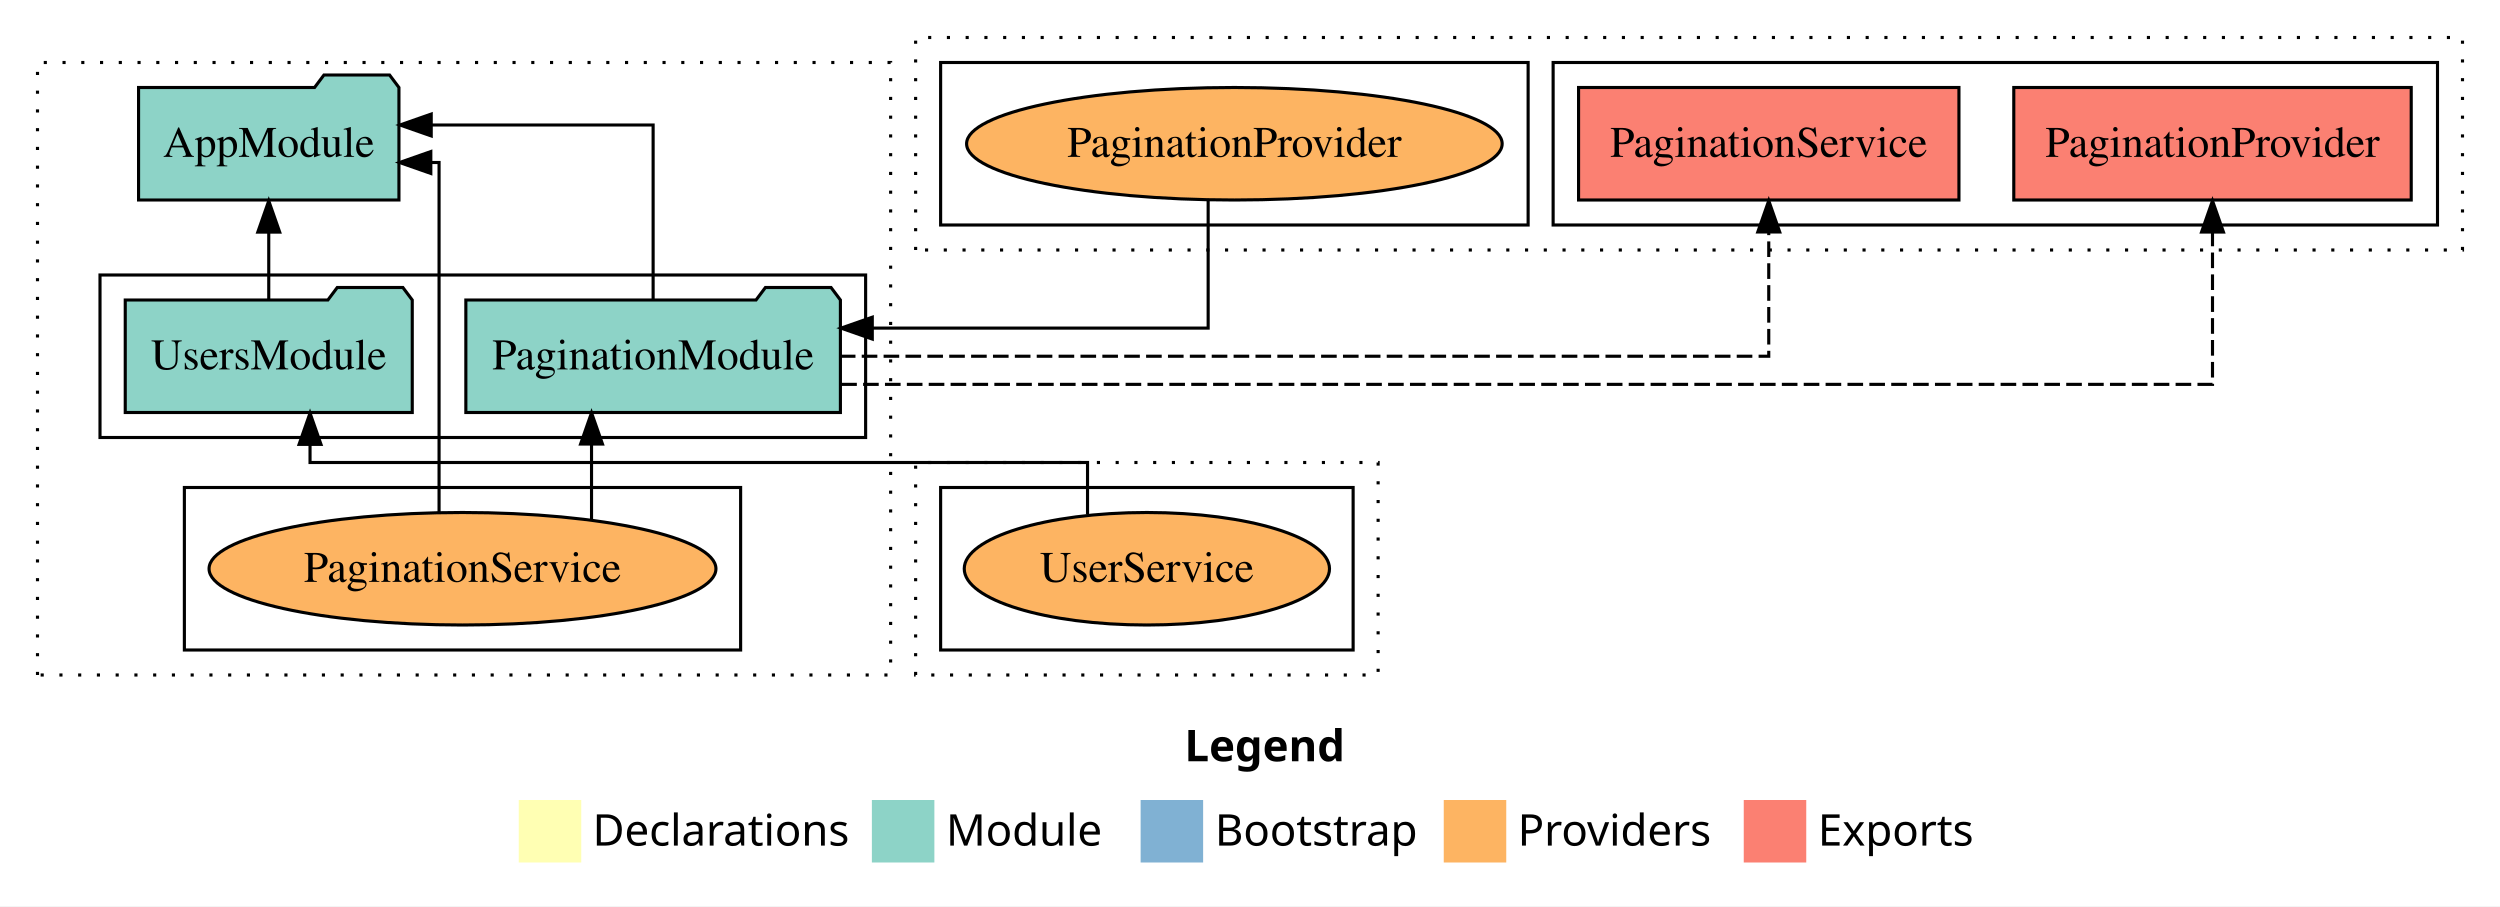
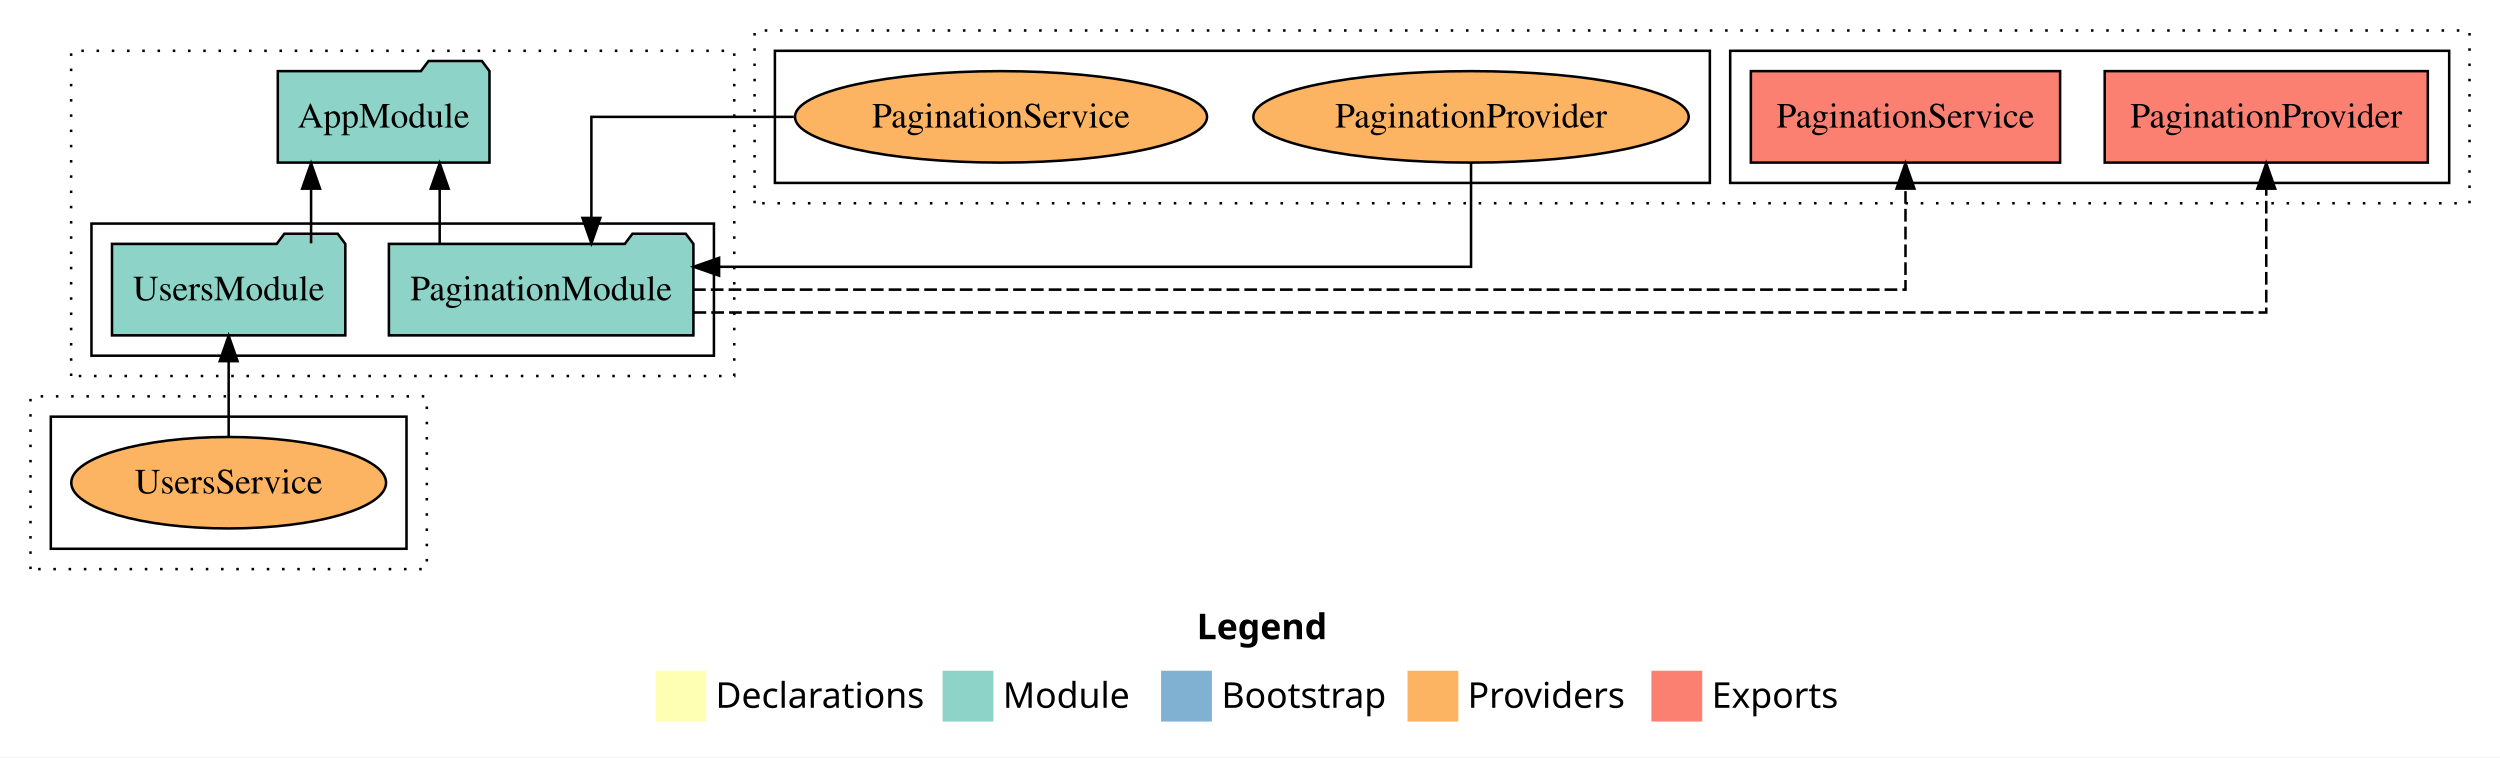
- <svg xmlns="http://www.w3.org/2000/svg" width="800pt" height="290pt" viewBox="0.00 0.00 800.00 290.00">
-   <g id="graph0" class="graph" transform="scale(1 1) rotate(0) translate(4 286)">
-     <polygon fill="white" stroke="transparent" points="-4,4 -4,-286 796,-286 796,4 -4,4" />
-     <text text-anchor="start" x="375.01" y="-42.4" font-family="Times-12" font-weight="bold" font-size="14.00">Legend</text>
-     <polygon fill="#ffffb3" stroke="transparent" points="162,-10 162,-30 182,-30 182,-10 162,-10" />
-     <text text-anchor="start" x="185.63" y="-15.4" font-family="Times-12" font-size="14.00">  Declarations</text>
-     <polygon fill="#8dd3c7" stroke="transparent" points="275,-10 275,-30 295,-30 295,-10 275,-10" />
-     <text text-anchor="start" x="298.73" y="-15.4" font-family="Times-12" font-size="14.00">  Module</text>
-     <polygon fill="#80b1d3" stroke="transparent" points="361,-10 361,-30 381,-30 381,-10 361,-10" />
-     <text text-anchor="start" x="384.78" y="-15.4" font-family="Times-12" font-size="14.00">  Bootstrap</text>
-     <polygon fill="#fdb462" stroke="transparent" points="458,-10 458,-30 478,-30 478,-10 458,-10" />
-     <text text-anchor="start" x="481.67" y="-15.4" font-family="Times-12" font-size="14.00">  Providers</text>
-     <polygon fill="#fb8072" stroke="transparent" points="554,-10 554,-30 574,-30 574,-10 554,-10" />
-     <text text-anchor="start" x="577.73" y="-15.4" font-family="Times-12" font-size="14.00">  Exports</text>
+ <svg xmlns="http://www.w3.org/2000/svg" width="984pt" height="298pt" viewBox="0.00 0.00 984.00 298.00">
+   <g id="graph0" class="graph" transform="scale(1 1) rotate(0) translate(4 294)">
+     <polygon fill="white" stroke="transparent" points="-4,4 -4,-294 980,-294 980,4 -4,4" />
+     <text text-anchor="start" x="467.01" y="-42.4" font-family="Times-12" font-weight="bold" font-size="14.00">Legend</text>
+     <polygon fill="#ffffb3" stroke="transparent" points="254,-10 254,-30 274,-30 274,-10 254,-10" />
+     <text text-anchor="start" x="277.63" y="-15.4" font-family="Times-12" font-size="14.00">  Declarations</text>
+     <polygon fill="#8dd3c7" stroke="transparent" points="367,-10 367,-30 387,-30 387,-10 367,-10" />
+     <text text-anchor="start" x="390.73" y="-15.4" font-family="Times-12" font-size="14.00">  Module</text>
+     <polygon fill="#80b1d3" stroke="transparent" points="453,-10 453,-30 473,-30 473,-10 453,-10" />
+     <text text-anchor="start" x="476.78" y="-15.4" font-family="Times-12" font-size="14.00">  Bootstrap</text>
+     <polygon fill="#fdb462" stroke="transparent" points="550,-10 550,-30 570,-30 570,-10 550,-10" />
+     <text text-anchor="start" x="573.67" y="-15.4" font-family="Times-12" font-size="14.00">  Providers</text>
+     <polygon fill="#fb8072" stroke="transparent" points="646,-10 646,-30 666,-30 666,-10 646,-10" />
+     <text text-anchor="start" x="669.73" y="-15.4" font-family="Times-12" font-size="14.00">  Exports</text>
    <g id="clust1" class="cluster">
-       <polygon fill="none" stroke="black" stroke-dasharray="1,5" points="8,-70 8,-266 281,-266 281,-70 8,-70" />
+       <polygon fill="none" stroke="black" stroke-dasharray="1,5" points="24,-146 24,-274 285,-274 285,-146 24,-146" />
    </g>
    <g id="clust3" class="cluster">
-       <polygon fill="none" stroke="black" points="28,-146 28,-198 273,-198 273,-146 28,-146" />
-     </g>
-     <g id="clust6" class="cluster">
-       <polygon fill="none" stroke="black" points="55,-78 55,-130 233,-130 233,-78 55,-78" />
+       <polygon fill="none" stroke="black" points="32,-154 32,-206 277,-206 277,-154 32,-154" />
    </g>
    <g id="clust7" class="cluster">
-       <polygon fill="none" stroke="black" stroke-dasharray="1,5" points="289,-206 289,-274 784,-274 784,-206 289,-206" />
+       <polygon fill="none" stroke="black" stroke-dasharray="1,5" points="293,-214 293,-282 968,-282 968,-214 293,-214" />
    </g>
    <g id="clust10" class="cluster">
-       <polygon fill="none" stroke="black" points="493,-214 493,-266 776,-266 776,-214 493,-214" />
+       <polygon fill="none" stroke="black" points="677,-222 677,-274 960,-274 960,-222 677,-222" />
    </g>
    <g id="clust12" class="cluster">
-       <polygon fill="none" stroke="black" points="297,-214 297,-266 485,-266 485,-214 297,-214" />
+       <polygon fill="none" stroke="black" points="301,-222 301,-274 669,-274 669,-222 301,-222" />
    </g>
    <g id="clust13" class="cluster">
-       <polygon fill="none" stroke="black" stroke-dasharray="1,5" points="289,-70 289,-138 437,-138 437,-70 289,-70" />
+       <polygon fill="none" stroke="black" stroke-dasharray="1,5" points="8,-70 8,-138 164,-138 164,-70 8,-70" />
    </g>
    <g id="clust18" class="cluster">
-       <polygon fill="none" stroke="black" points="297,-78 297,-130 429,-130 429,-78 297,-78" />
+       <polygon fill="none" stroke="black" points="16,-78 16,-130 156,-130 156,-78 16,-78" />
    </g>
    <g id="node1" class="node">
-       <polygon fill="#8dd3c7" stroke="black" points="264.93,-190 261.93,-194 240.93,-194 237.93,-190 145.07,-190 145.07,-154 264.93,-154 264.93,-190" />
-       <text text-anchor="middle" x="205" y="-167.8" font-family="Times,serif" font-size="14.00">PaginationModule</text>
+       <polygon fill="#8dd3c7" stroke="black" points="268.93,-198 265.93,-202 244.93,-202 241.93,-198 149.07,-198 149.07,-162 268.93,-162 268.93,-198" />
+       <text text-anchor="middle" x="209" y="-175.8" font-family="Times,serif" font-size="14.00">PaginationModule</text>
    </g>
    <g id="node3" class="node">
-       <polygon fill="#8dd3c7" stroke="black" points="123.66,-258 120.66,-262 99.66,-262 96.66,-258 40.34,-258 40.34,-222 123.66,-222 123.66,-258" />
-       <text text-anchor="middle" x="82" y="-235.8" font-family="Times,serif" font-size="14.00">AppModule</text>
+       <polygon fill="#8dd3c7" stroke="black" points="188.66,-266 185.66,-270 164.66,-270 161.66,-266 105.34,-266 105.34,-230 188.66,-230 188.66,-266" />
+       <text text-anchor="middle" x="147" y="-243.8" font-family="Times,serif" font-size="14.00">AppModule</text>
    </g>
    <g id="edge1" class="edge">
-       <path fill="none" stroke="black" d="M205,-190.29C205,-212.21 205,-246 205,-246 205,-246 133.99,-246 133.99,-246" />
-       <polygon fill="black" stroke="black" points="133.99,-242.5 123.99,-246 133.99,-249.5 133.99,-242.5" />
+       <path fill="none" stroke="black" d="M169.06,-198.22C169.06,-198.22 169.06,-219.73 169.06,-219.73" />
+       <polygon fill="black" stroke="black" points="165.56,-219.73 169.06,-229.73 172.56,-219.73 165.56,-219.73" />
+     </g>
+     <g id="node4" class="node">
+       <polygon fill="#fb8072" stroke="black" points="951.59,-266 824.41,-266 824.41,-230 951.59,-230 951.59,-266" />
+       <text text-anchor="middle" x="888" y="-243.8" font-family="Times,serif" font-size="14.00">PaginationProvider </text>
+     </g>
+     <g id="edge3" class="edge">
+       <path fill="none" stroke="black" stroke-dasharray="5,2" d="M268.96,-171C434.89,-171 888,-171 888,-171 888,-171 888,-219.75 888,-219.75" />
+       <polygon fill="black" stroke="black" points="884.5,-219.75 888,-229.75 891.5,-219.75 884.5,-219.75" />
    </g>
    <g id="node5" class="node">
-       <polygon fill="#fb8072" stroke="black" points="767.59,-258 640.41,-258 640.41,-222 767.59,-222 767.59,-258" />
-       <text text-anchor="middle" x="704" y="-235.8" font-family="Times,serif" font-size="14.00">PaginationProvider </text>
+       <polygon fill="#fb8072" stroke="black" points="806.86,-266 685.14,-266 685.14,-230 806.86,-230 806.86,-266" />
+       <text text-anchor="middle" x="746" y="-243.8" font-family="Times,serif" font-size="14.00">PaginationService </text>
    </g>
    <g id="edge4" class="edge">
-       <path fill="none" stroke="black" stroke-dasharray="5,2" d="M265.19,-163C397.91,-163 704,-163 704,-163 704,-163 704,-211.75 704,-211.75" />
-       <polygon fill="black" stroke="black" points="700.5,-211.75 704,-221.75 707.5,-211.75 700.5,-211.75" />
+       <path fill="none" stroke="black" stroke-dasharray="5,2" d="M268.78,-180C408.75,-180 746,-180 746,-180 746,-180 746,-219.78 746,-219.78" />
+       <polygon fill="black" stroke="black" points="742.5,-219.78 746,-229.78 749.5,-219.78 742.5,-219.78" />
+     </g>
+     <g id="node2" class="node">
+       <polygon fill="#8dd3c7" stroke="black" points="131.92,-198 128.92,-202 107.92,-202 104.92,-198 40.08,-198 40.08,-162 131.92,-162 131.92,-198" />
+       <text text-anchor="middle" x="86" y="-175.8" font-family="Times,serif" font-size="14.00">UsersModule</text>
+     </g>
+     <g id="edge2" class="edge">
+       <path fill="none" stroke="black" d="M118.44,-198.22C118.44,-198.22 118.44,-219.73 118.44,-219.73" />
+       <polygon fill="black" stroke="black" points="114.94,-219.73 118.44,-229.73 121.94,-219.73 114.94,-219.73" />
    </g>
    <g id="node6" class="node">
-       <polygon fill="#fb8072" stroke="black" points="622.86,-258 501.14,-258 501.14,-222 622.86,-222 622.86,-258" />
-       <text text-anchor="middle" x="562" y="-235.8" font-family="Times,serif" font-size="14.00">PaginationService </text>
+       <ellipse fill="#fdb462" stroke="black" cx="575" cy="-248" rx="85.69" ry="18" />
+       <text text-anchor="middle" x="575" y="-243.8" font-family="Times,serif" font-size="14.00">PaginationProvider</text>
    </g>
    <g id="edge5" class="edge">
-       <path fill="none" stroke="black" stroke-dasharray="5,2" d="M264.75,-172C366.38,-172 562,-172 562,-172 562,-172 562,-211.78 562,-211.78" />
-       <polygon fill="black" stroke="black" points="558.5,-211.78 562,-221.78 565.5,-211.78 558.5,-211.78" />
+       <path fill="none" stroke="black" d="M575,-229.98C575,-212.63 575,-189 575,-189 575,-189 279.03,-189 279.03,-189" />
+       <polygon fill="black" stroke="black" points="279.03,-185.5 269.03,-189 279.03,-192.5 279.03,-185.5" />
    </g>
-     <g id="node2" class="node">
-       <polygon fill="#8dd3c7" stroke="black" points="127.92,-190 124.92,-194 103.92,-194 100.92,-190 36.08,-190 36.08,-154 127.92,-154 127.92,-190" />
-       <text text-anchor="middle" x="82" y="-167.8" font-family="Times,serif" font-size="14.00">UsersModule</text>
+     <g id="node7" class="node">
+       <ellipse fill="#fdb462" stroke="black" cx="390" cy="-248" rx="81.1" ry="18" />
+       <text text-anchor="middle" x="390" y="-243.8" font-family="Times,serif" font-size="14.00">PaginationService</text>
    </g>
-     <g id="edge2" class="edge">
-       <path fill="none" stroke="black" d="M82,-190.22C82,-190.22 82,-211.73 82,-211.73" />
-       <polygon fill="black" stroke="black" points="78.5,-211.73 82,-221.73 85.5,-211.73 78.5,-211.73" />
+     <g id="edge6" class="edge">
+       <path fill="none" stroke="black" d="M308.44,-248C268.45,-248 228.77,-248 228.77,-248 228.77,-248 228.77,-208.22 228.77,-208.22" />
+       <polygon fill="black" stroke="black" points="232.27,-208.22 228.77,-198.22 225.27,-208.22 232.27,-208.22" />
    </g>
-     <g id="node4" class="node">
-       <ellipse fill="#fdb462" stroke="black" cx="144" cy="-104" rx="81.1" ry="18" />
-       <text text-anchor="middle" x="144" y="-99.8" font-family="Times,serif" font-size="14.00">PaginationService</text>
+     <g id="node8" class="node">
+       <ellipse fill="#fdb462" stroke="black" cx="86" cy="-104" rx="61.95" ry="18" />
+       <text text-anchor="middle" x="86" y="-99.8" font-family="Times,serif" font-size="14.00">UsersService</text>
    </g>
    <g id="edge7" class="edge">
-       <path fill="none" stroke="black" d="M185.29,-119.77C185.29,-119.77 185.29,-143.91 185.29,-143.91" />
-       <polygon fill="black" stroke="black" points="181.79,-143.91 185.29,-153.91 188.79,-143.91 181.79,-143.91" />
-     </g>
-     <g id="edge3" class="edge">
-       <path fill="none" stroke="black" d="M136.5,-122.08C136.5,-157.8 136.5,-234 136.5,-234 136.5,-234 133.86,-234 133.86,-234" />
-       <polygon fill="black" stroke="black" points="133.86,-230.5 123.86,-234 133.86,-237.5 133.86,-230.5" />
-     </g>
-     <g id="node7" class="node">
-       <ellipse fill="#fdb462" stroke="black" cx="391" cy="-240" rx="85.69" ry="18" />
-       <text text-anchor="middle" x="391" y="-235.8" font-family="Times,serif" font-size="14.00">PaginationProvider</text>
-     </g>
-     <g id="edge6" class="edge">
-       <path fill="none" stroke="black" d="M382.61,-221.98C382.61,-204.63 382.61,-181 382.61,-181 382.61,-181 275.13,-181 275.13,-181" />
-       <polygon fill="black" stroke="black" points="275.13,-177.5 265.13,-181 275.13,-184.5 275.13,-177.5" />
-     </g>
-     <g id="node8" class="node">
-       <ellipse fill="#fdb462" stroke="black" cx="363" cy="-104" rx="58.44" ry="18" />
-       <text text-anchor="middle" x="363" y="-99.8" font-family="Times,serif" font-size="14.00">UserService</text>
-     </g>
-     <g id="edge8" class="edge">
-       <path fill="none" stroke="black" d="M344.01,-121.4C344.01,-129.76 344.01,-138 344.01,-138 344.01,-138 95.21,-138 95.21,-138 95.21,-138 95.21,-143.81 95.21,-143.81" />
-       <polygon fill="black" stroke="black" points="91.71,-143.81 95.21,-153.81 98.71,-143.81 91.71,-143.81" />
+       <path fill="none" stroke="black" d="M86,-122.01C86,-122.01 86,-151.85 86,-151.85" />
+       <polygon fill="black" stroke="black" points="82.5,-151.85 86,-161.85 89.5,-151.85 82.5,-151.85" />
    </g>
  </g>
</svg>
